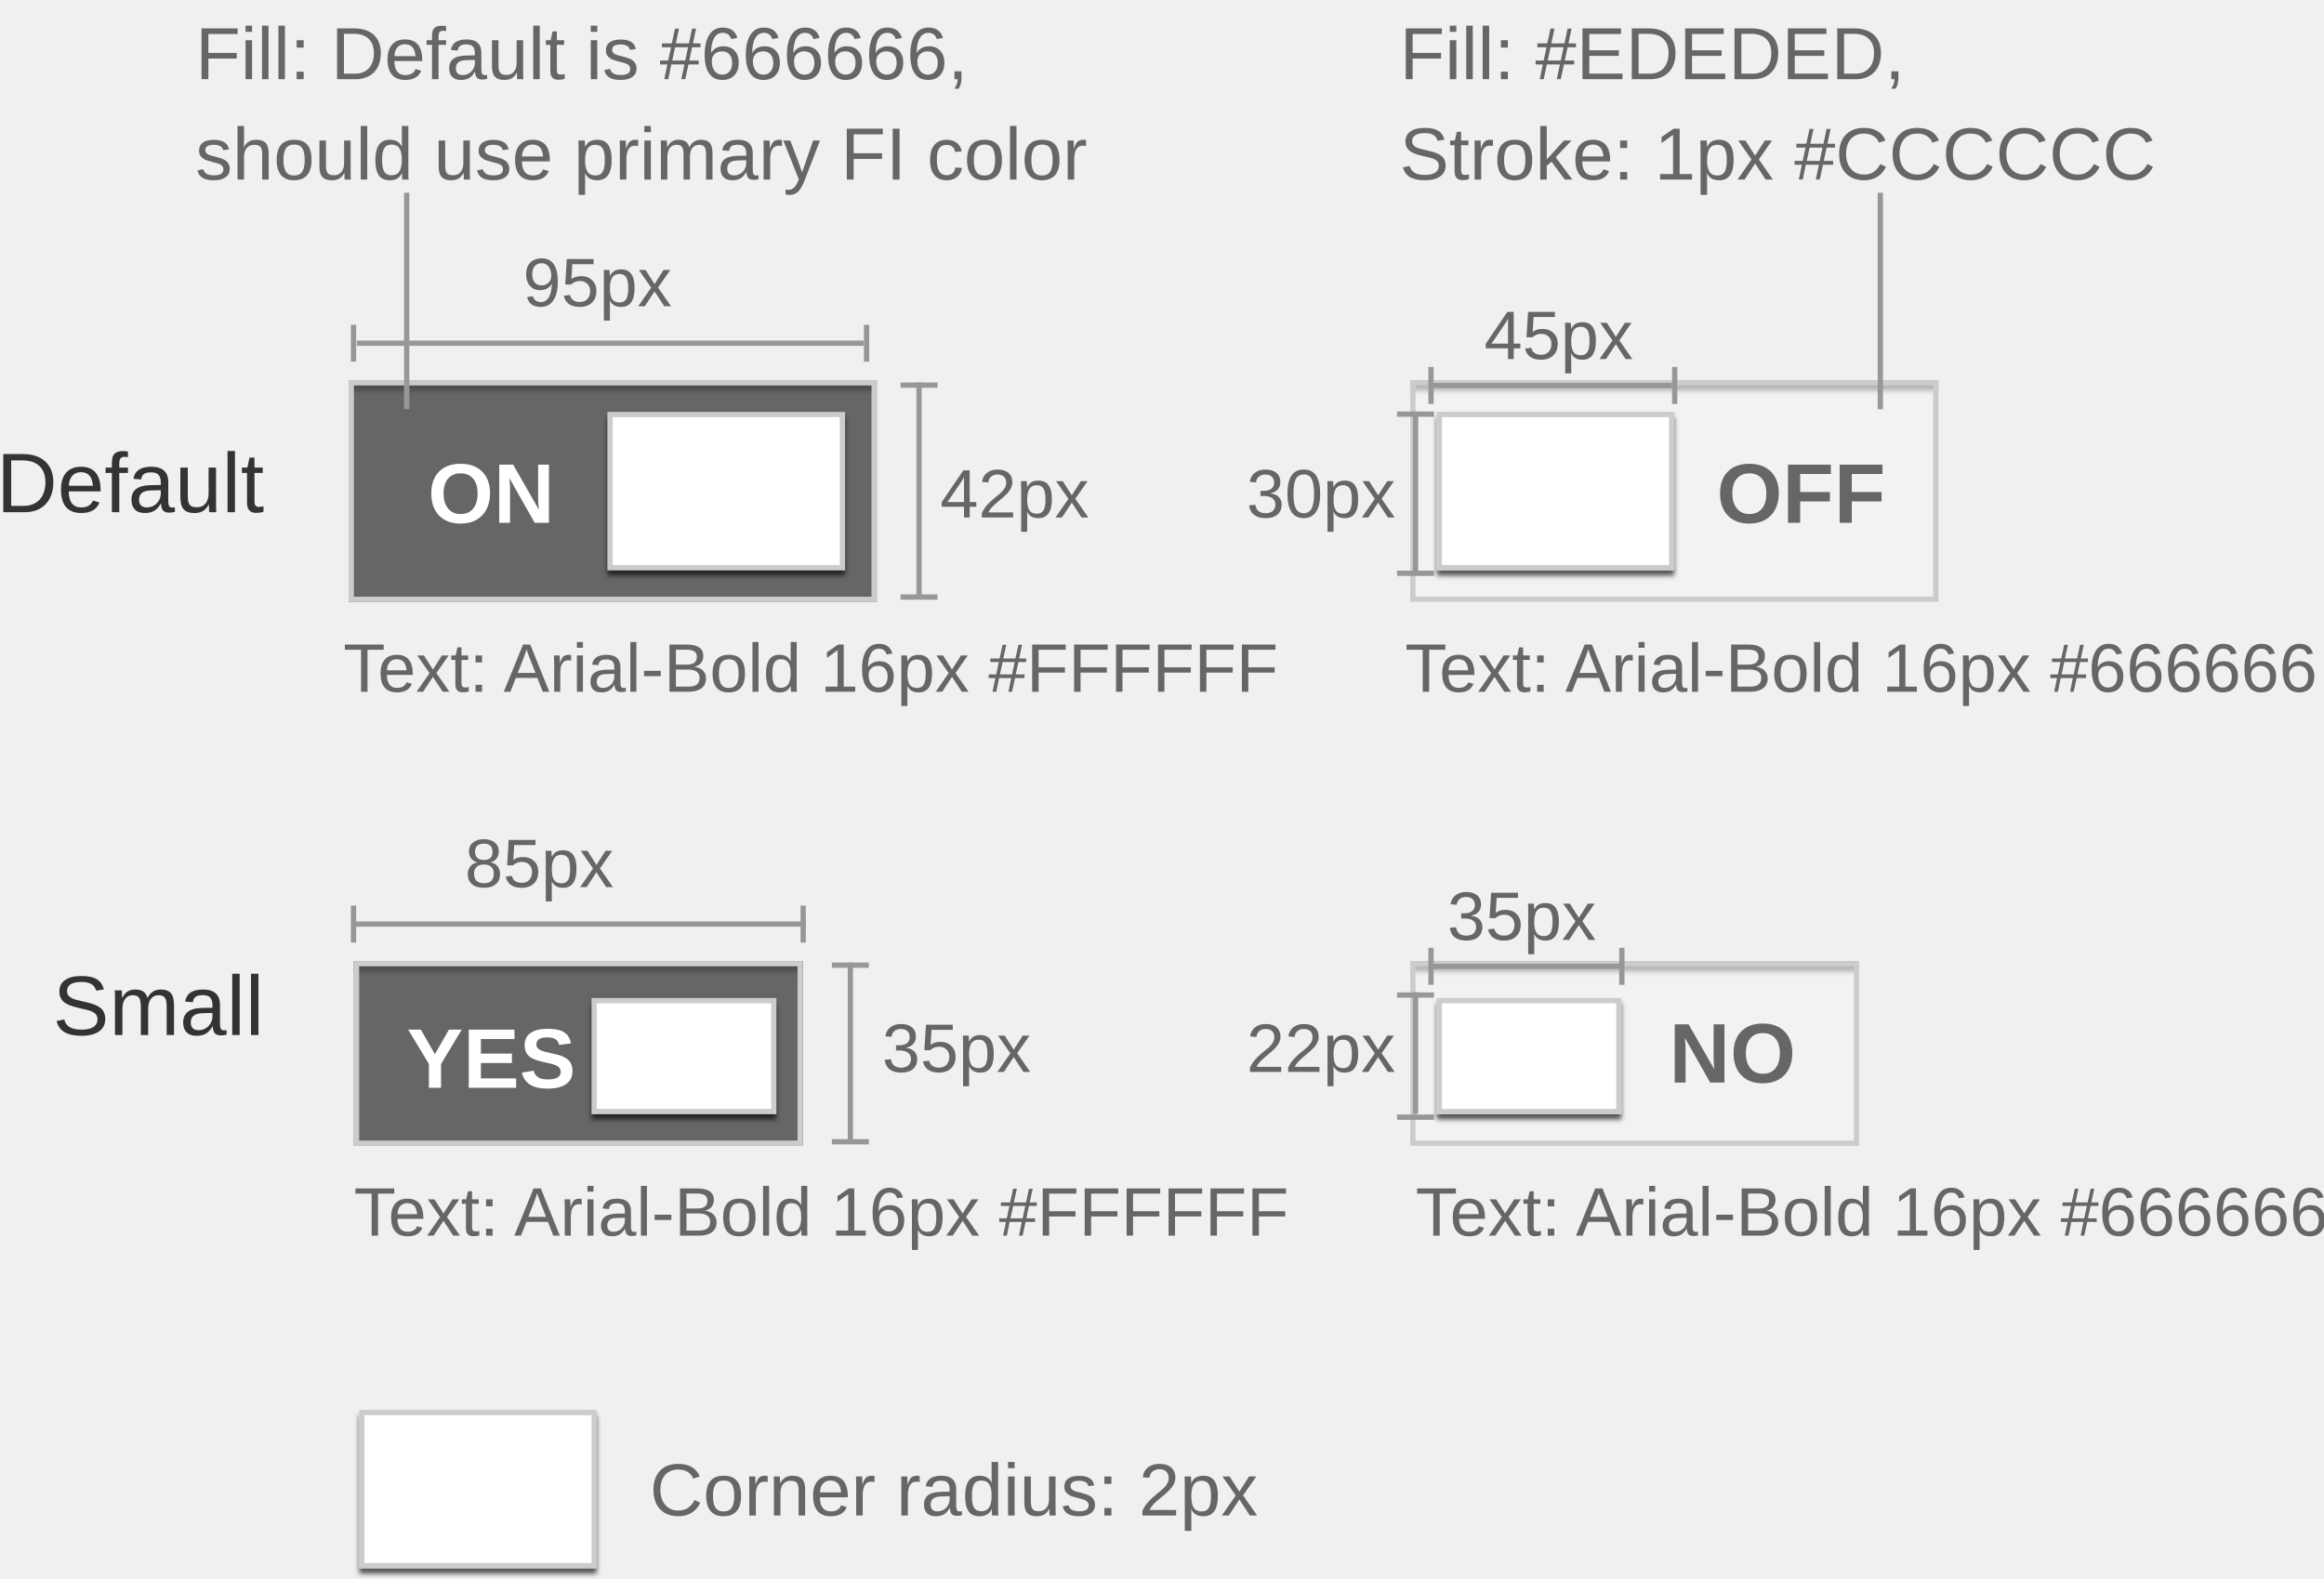
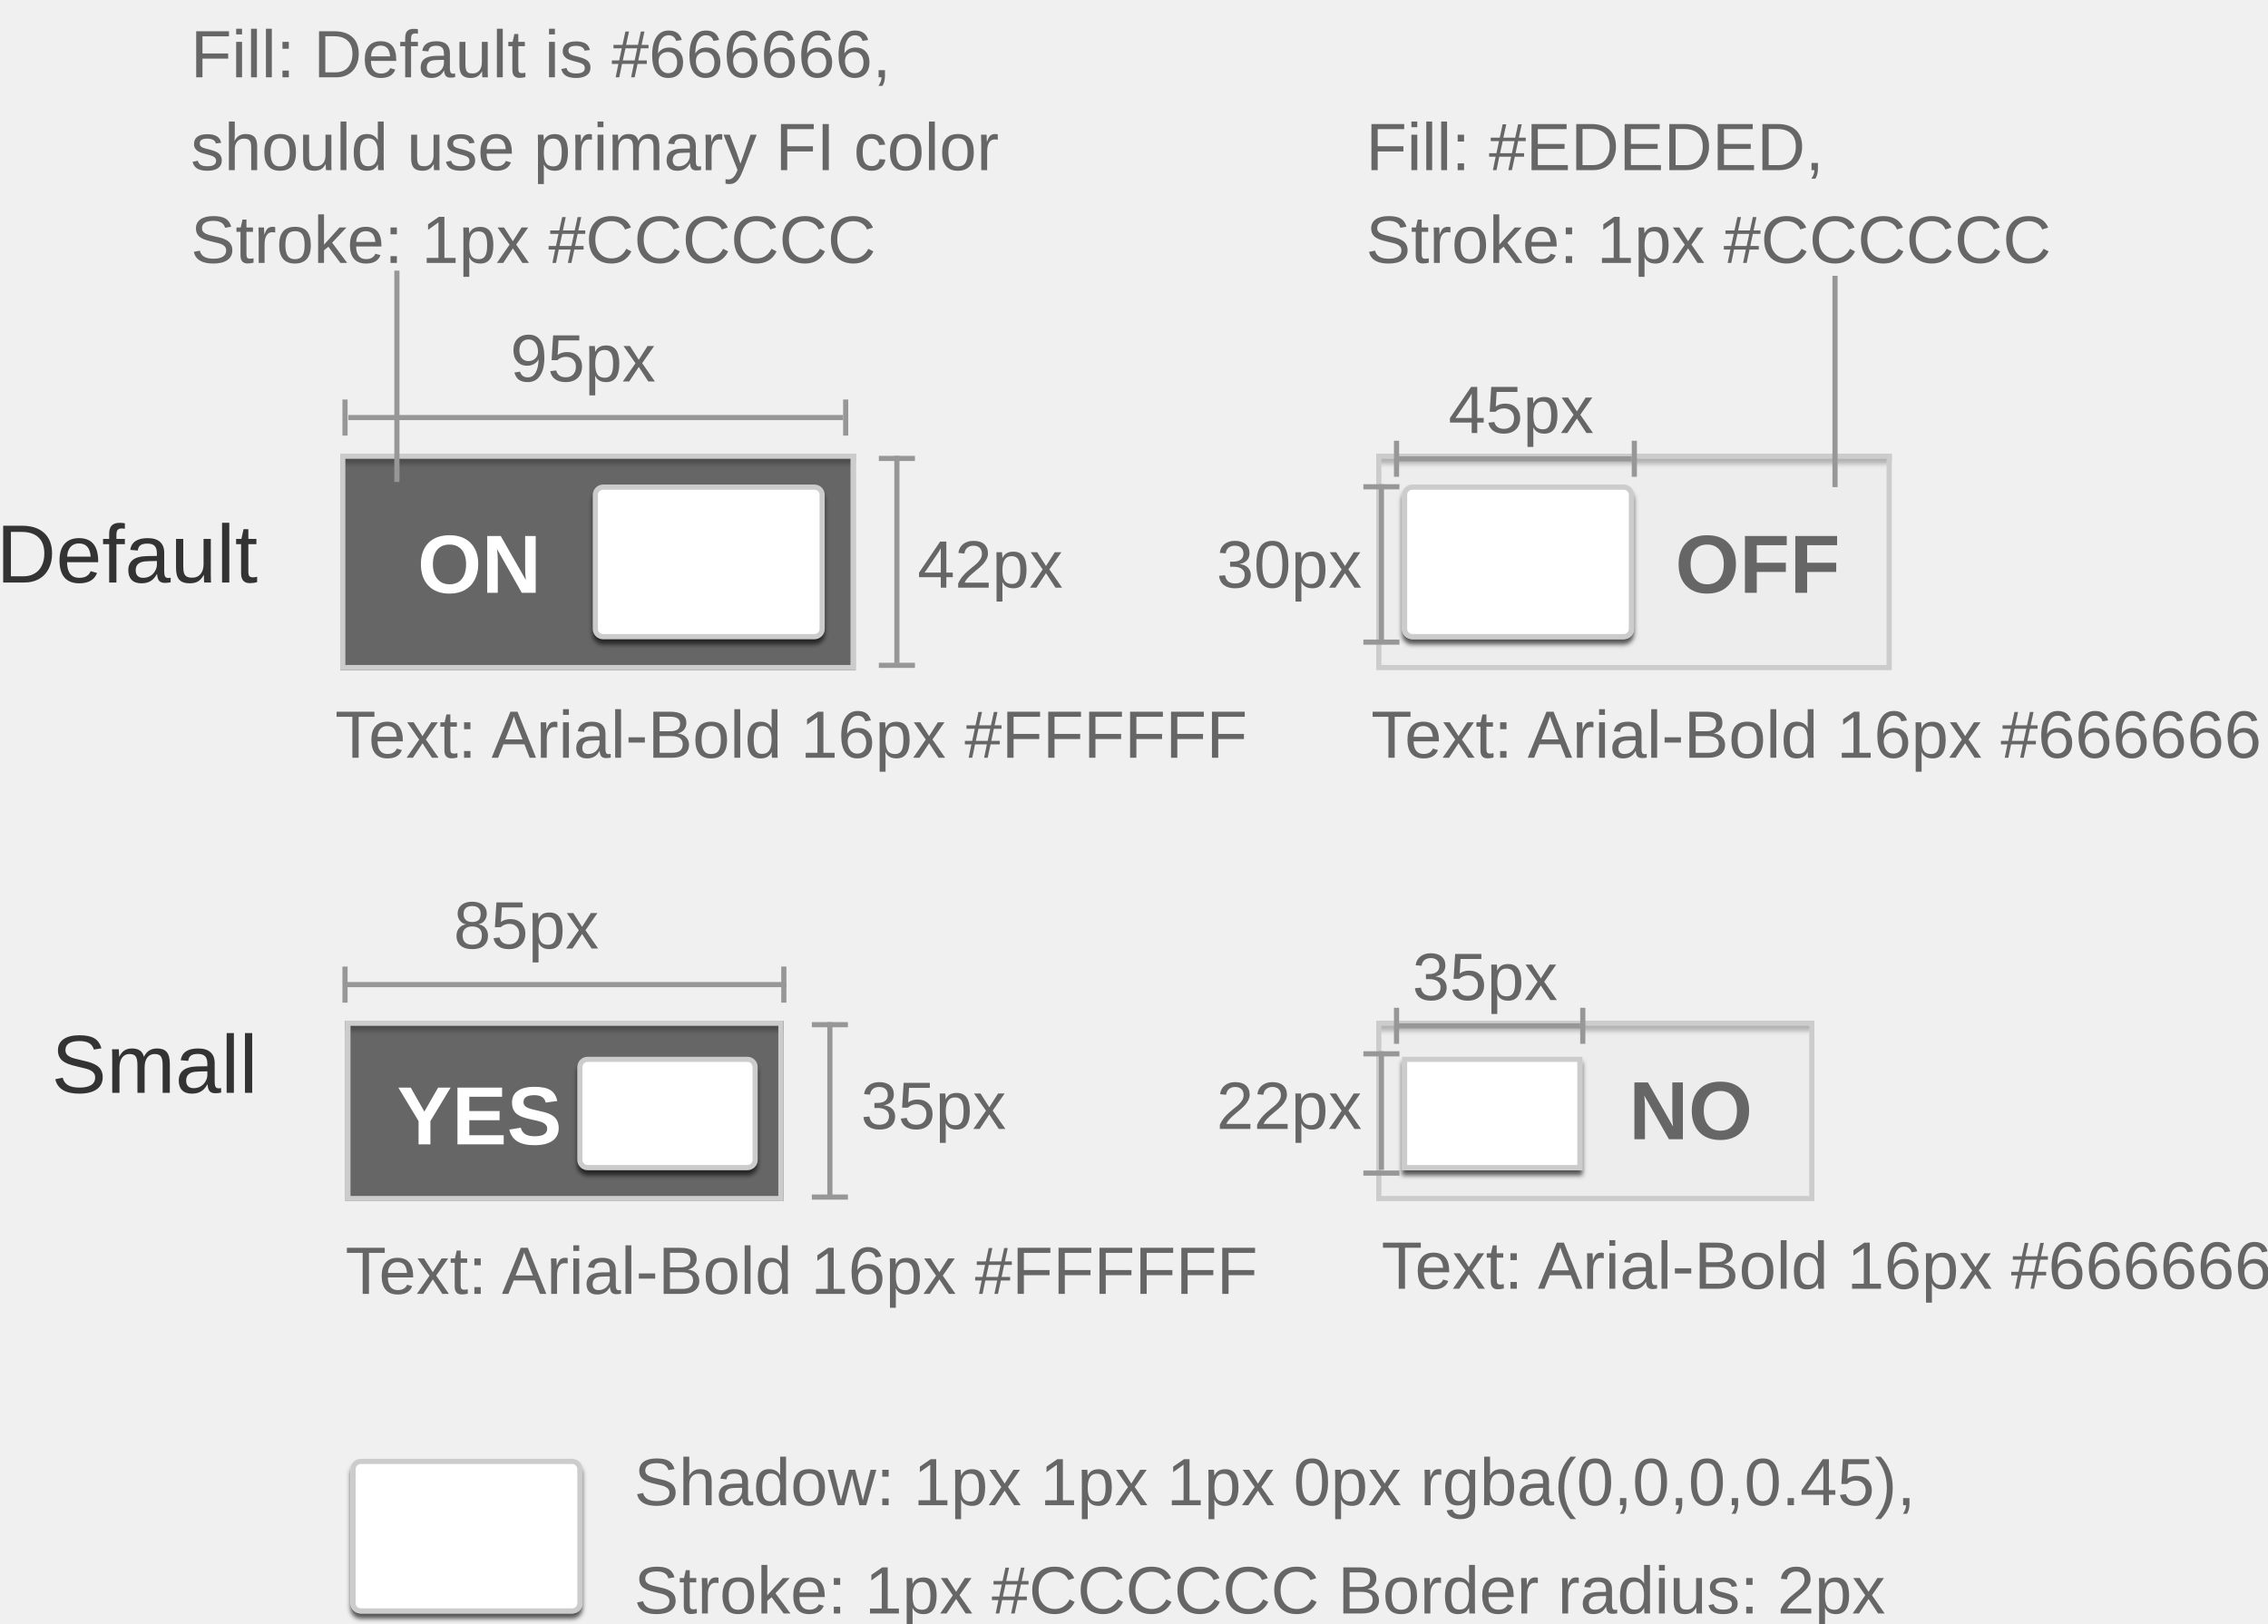
- <svg xmlns="http://www.w3.org/2000/svg" xmlns:xlink="http://www.w3.org/1999/xlink" width="440px" height="299px" viewBox="0 0 440 299" version="1.1">
+ <svg xmlns="http://www.w3.org/2000/svg" xmlns:xlink="http://www.w3.org/1999/xlink" width="440px" height="315px" viewBox="0 0 440 315" version="1.1">
  <defs>
    <rect id="path-1" x="0" y="0" width="85" height="35" />
    <filter x="-50%" y="-50%" width="200%" height="200%" filterUnits="objectBoundingBox" id="filter-2">
      <feGaussianBlur stdDeviation="0.5" in="SourceAlpha" result="shadowBlurInner1" />
      <feOffset dx="0" dy="2" in="shadowBlurInner1" result="shadowOffsetInner1" />
      <feComposite in="shadowOffsetInner1" in2="SourceAlpha" operator="arithmetic" k2="-1" k3="1" result="shadowInnerInner1" />
      <feColorMatrix values="0 0 0 0 0   0 0 0 0 0   0 0 0 0 0  0 0 0 0.25 0" type="matrix" in="shadowInnerInner1" />
    </filter>
    <mask id="mask-3" maskContentUnits="userSpaceOnUse" maskUnits="objectBoundingBox" x="0" y="0" width="85" height="35" fill="white">
      <use xlink:href="#path-1" />
    </mask>
-     <rect id="path-4" x="45" y="7" width="35" height="22" />
+     <rect id="path-4" x="45" y="7" width="35" height="22" rx="2" />
    <filter x="-50%" y="-50%" width="200%" height="200%" filterUnits="objectBoundingBox" id="filter-5">
      <feOffset dx="0" dy="1" in="SourceAlpha" result="shadowOffsetOuter1" />
      <feGaussianBlur stdDeviation="0.5" in="shadowOffsetOuter1" result="shadowBlurOuter1" />
      <feComposite in="shadowBlurOuter1" in2="SourceAlpha" operator="out" result="shadowBlurOuter1" />
      <feColorMatrix values="0 0 0 0 0   0 0 0 0 0   0 0 0 0 0  0 0 0 0.65 0" type="matrix" in="shadowBlurOuter1" />
    </filter>
    <mask id="mask-6" maskContentUnits="userSpaceOnUse" maskUnits="objectBoundingBox" x="0" y="0" width="35" height="22" fill="white">
      <use xlink:href="#path-4" />
    </mask>
    <rect id="path-7" x="0" y="0" width="85" height="35" />
    <filter x="-50%" y="-50%" width="200%" height="200%" filterUnits="objectBoundingBox" id="filter-8">
      <feGaussianBlur stdDeviation="0.5" in="SourceAlpha" result="shadowBlurInner1" />
      <feOffset dx="0" dy="2" in="shadowBlurInner1" result="shadowOffsetInner1" />
      <feComposite in="shadowOffsetInner1" in2="SourceAlpha" operator="arithmetic" k2="-1" k3="1" result="shadowInnerInner1" />
      <feColorMatrix values="0 0 0 0 0   0 0 0 0 0   0 0 0 0 0  0 0 0 0.25 0" type="matrix" in="shadowInnerInner1" />
    </filter>
    <mask id="mask-9" maskContentUnits="userSpaceOnUse" maskUnits="objectBoundingBox" x="0" y="0" width="85" height="35" fill="white">
      <use xlink:href="#path-7" />
    </mask>
    <rect id="path-10" x="5" y="7" width="35" height="22" />
    <filter x="-50%" y="-50%" width="200%" height="200%" filterUnits="objectBoundingBox" id="filter-11">
      <feOffset dx="0" dy="1" in="SourceAlpha" result="shadowOffsetOuter1" />
      <feGaussianBlur stdDeviation="0.5" in="shadowOffsetOuter1" result="shadowBlurOuter1" />
      <feComposite in="shadowBlurOuter1" in2="SourceAlpha" operator="out" result="shadowBlurOuter1" />
      <feColorMatrix values="0 0 0 0 0   0 0 0 0 0   0 0 0 0 0  0 0 0 0.65 0" type="matrix" in="shadowBlurOuter1" />
    </filter>
    <mask id="mask-12" maskContentUnits="userSpaceOnUse" maskUnits="objectBoundingBox" x="0" y="0" width="35" height="22" fill="white">
      <use xlink:href="#path-10" />
    </mask>
    <rect id="path-13" x="0" y="0" width="100" height="42" />
    <filter x="-50%" y="-50%" width="200%" height="200%" filterUnits="objectBoundingBox" id="filter-14">
      <feGaussianBlur stdDeviation="0.5" in="SourceAlpha" result="shadowBlurInner1" />
      <feOffset dx="0" dy="2" in="shadowBlurInner1" result="shadowOffsetInner1" />
      <feComposite in="shadowOffsetInner1" in2="SourceAlpha" operator="arithmetic" k2="-1" k3="1" result="shadowInnerInner1" />
      <feColorMatrix values="0 0 0 0 0   0 0 0 0 0   0 0 0 0 0  0 0 0 0.25 0" type="matrix" in="shadowInnerInner1" />
    </filter>
    <mask id="mask-15" maskContentUnits="userSpaceOnUse" maskUnits="objectBoundingBox" x="0" y="0" width="100" height="42" fill="white">
      <use xlink:href="#path-13" />
    </mask>
-     <rect id="path-16" x="5" y="6" width="45" height="30" />
+     <rect id="path-16" x="5" y="6" width="45" height="30" rx="2" />
    <filter x="-50%" y="-50%" width="200%" height="200%" filterUnits="objectBoundingBox" id="filter-17">
      <feOffset dx="0" dy="1" in="SourceAlpha" result="shadowOffsetOuter1" />
      <feGaussianBlur stdDeviation="0.5" in="shadowOffsetOuter1" result="shadowBlurOuter1" />
      <feComposite in="shadowBlurOuter1" in2="SourceAlpha" operator="out" result="shadowBlurOuter1" />
      <feColorMatrix values="0 0 0 0 0   0 0 0 0 0   0 0 0 0 0  0 0 0 0.65 0" type="matrix" in="shadowBlurOuter1" />
    </filter>
    <mask id="mask-18" maskContentUnits="userSpaceOnUse" maskUnits="objectBoundingBox" x="0" y="0" width="45" height="30" fill="white">
      <use xlink:href="#path-16" />
    </mask>
    <rect id="path-19" x="0" y="0" width="100" height="42" />
    <filter x="-50%" y="-50%" width="200%" height="200%" filterUnits="objectBoundingBox" id="filter-20">
      <feGaussianBlur stdDeviation="0.5" in="SourceAlpha" result="shadowBlurInner1" />
      <feOffset dx="0" dy="2" in="shadowBlurInner1" result="shadowOffsetInner1" />
      <feComposite in="shadowOffsetInner1" in2="SourceAlpha" operator="arithmetic" k2="-1" k3="1" result="shadowInnerInner1" />
      <feColorMatrix values="0 0 0 0 0   0 0 0 0 0   0 0 0 0 0  0 0 0 0.25 0" type="matrix" in="shadowInnerInner1" />
    </filter>
    <mask id="mask-21" maskContentUnits="userSpaceOnUse" maskUnits="objectBoundingBox" x="0" y="0" width="100" height="42" fill="white">
      <use xlink:href="#path-19" />
    </mask>
-     <rect id="path-22" x="49" y="6" width="45" height="30" />
+     <rect id="path-22" x="49" y="6" width="45" height="30" rx="2" />
    <filter x="-50%" y="-50%" width="200%" height="200%" filterUnits="objectBoundingBox" id="filter-23">
      <feOffset dx="0" dy="1" in="SourceAlpha" result="shadowOffsetOuter1" />
      <feGaussianBlur stdDeviation="0.5" in="shadowOffsetOuter1" result="shadowBlurOuter1" />
      <feComposite in="shadowBlurOuter1" in2="SourceAlpha" operator="out" result="shadowBlurOuter1" />
      <feColorMatrix values="0 0 0 0 0   0 0 0 0 0   0 0 0 0 0  0 0 0 0.65 0" type="matrix" in="shadowBlurOuter1" />
    </filter>
    <mask id="mask-24" maskContentUnits="userSpaceOnUse" maskUnits="objectBoundingBox" x="0" y="0" width="45" height="30" fill="white">
      <use xlink:href="#path-22" />
    </mask>
-     <rect id="path-25" x="0" y="0" width="45" height="30" />
+     <rect id="path-25" x="0" y="3" width="45" height="30" rx="2" />
    <filter x="-50%" y="-50%" width="200%" height="200%" filterUnits="objectBoundingBox" id="filter-26">
      <feOffset dx="0" dy="1" in="SourceAlpha" result="shadowOffsetOuter1" />
      <feGaussianBlur stdDeviation="0.5" in="shadowOffsetOuter1" result="shadowBlurOuter1" />
      <feComposite in="shadowBlurOuter1" in2="SourceAlpha" operator="out" result="shadowBlurOuter1" />
      <feColorMatrix values="0 0 0 0 0   0 0 0 0 0   0 0 0 0 0  0 0 0 0.65 0" type="matrix" in="shadowBlurOuter1" />
    </filter>
    <mask id="mask-27" maskContentUnits="userSpaceOnUse" maskUnits="objectBoundingBox" x="0" y="0" width="45" height="30" fill="white">
      <use xlink:href="#path-25" />
    </mask>
  </defs>
  <g id="UI-elements-section" stroke="none" stroke-width="1" fill="none" fill-rule="evenodd">
-     <g id="Component-toggle" transform="translate(-249, -453)">
-       <g id="toggle001" transform="translate(248, 455)">
-         <g id="Group-22" transform="translate(68, 180)">
+     <g id="Component-toggle" transform="translate(-249, -481)">
+       <g id="toggle001" transform="translate(248, 484)">
+         <g id="Group-22" transform="translate(68, 195)">
          <g id="Rectangle-42">
            <use fill="#666666" fill-rule="evenodd" xlink:href="#path-1" />
            <use fill="black" fill-opacity="1" filter="url(#filter-2)" xlink:href="#path-1" />
            <use stroke="#CCCCCC" mask="url(#mask-3)" stroke-width="2" xlink:href="#path-1" />
          </g>
          <g id="Rectangle-43">
            <use fill="black" fill-opacity="1" filter="url(#filter-5)" xlink:href="#path-4" />
            <use stroke="#CCCCCC" mask="url(#mask-6)" stroke-width="2" fill="#FFFFFF" fill-rule="evenodd" xlink:href="#path-4" />
          </g>
          <text id="YES" font-family="Arial-BoldMT, Arial" font-size="16" font-weight="bold" fill="#FFFFFF">
            <tspan x="10" y="24">YES</tspan>
          </text>
        </g>
-         <g id="Group-20" transform="translate(268, 180)">
+         <g id="Group-20" transform="translate(268, 195)">
          <g id="Rectangle-42">
-             <use fill="#F2F2F2" fill-rule="evenodd" xlink:href="#path-7" />
+             <use fill="#EDEDED" fill-rule="evenodd" xlink:href="#path-7" />
            <use fill="black" fill-opacity="1" filter="url(#filter-8)" xlink:href="#path-7" />
            <use stroke="#CCCCCC" mask="url(#mask-9)" stroke-width="2" xlink:href="#path-7" />
          </g>
          <g id="Rectangle-43">
            <use fill="black" fill-opacity="1" filter="url(#filter-11)" xlink:href="#path-10" />
            <use stroke="#CCCCCC" mask="url(#mask-12)" stroke-width="2" fill="#FFFFFF" fill-rule="evenodd" xlink:href="#path-10" />
          </g>
          <text id="NO" font-family="Arial-BoldMT, Arial" font-size="16" font-weight="bold" fill="#666666">
            <tspan x="49" y="23">NO</tspan>
          </text>
        </g>
-         <g id="sizes" transform="translate(0, 81)">
-           <text id="Text:-Arial-Bold-16p" font-family="ArialMT, Arial" font-size="13" font-weight="normal" line-spacing="17" fill="#666666">
-             <tspan x="68" y="151">Text: Arial-Bold 16px #FFFFFF	</tspan>
-           </text>
-           <text id="Text:-Arial-Bold-16p" font-family="ArialMT, Arial" font-size="13" font-weight="normal" line-spacing="17" fill="#666666">
-             <tspan x="269" y="151">Text: Arial-Bold 16px #666666	</tspan>
-           </text>
-           <text id="Default-Small" font-family="ArialMT, Arial" font-size="16" font-weight="normal" line-spacing="23" fill="#333333">
-             <tspan x="0.305" y="14">Default</tspan>
-             <tspan x="51" y="47" />
-             <tspan x="51" y="80" />
-             <tspan x="10.992" y="113">Small</tspan>
-           </text>
-           <text id="35px" font-family="ArialMT, Arial" font-size="13" font-weight="normal" line-spacing="17" fill="#666666">
-             <tspan x="168" y="120">35px</tspan>
-           </text>
-           <g id="Group" transform="translate(159, 99)" stroke="#979797" stroke-linecap="square">
-             <path d="M0,0.778 L6,0.778" id="Line" />
-             <path d="M0,34.222 L6,34.222" id="Line" />
-             <path d="M3,0.778 L3,33.444" id="Line" />
-           </g>
-         </g>
-         <g id="85px" transform="translate(67, 154)">
+         <text id="Text:-Arial-Bold-16p" font-family="ArialMT, Arial" font-size="13" font-weight="normal" line-spacing="17" fill="#666666">
+           <tspan x="68" y="248">Text: Arial-Bold 16px #FFFFFF	</tspan>
+         </text>
+         <text id="Text:-Arial-Bold-16p" font-family="ArialMT, Arial" font-size="13" font-weight="normal" line-spacing="17" fill="#666666">
+           <tspan x="269" y="247">Text: Arial-Bold 16px #666666	</tspan>
+         </text>
+         <text id="Default-Small" font-family="ArialMT, Arial" font-size="16" font-weight="normal" line-spacing="23" fill="#333333">
+           <tspan x="0.305" y="110">Default</tspan>
+           <tspan x="51" y="143" />
+           <tspan x="51" y="176" />
+           <tspan x="10.992" y="209">Small</tspan>
+         </text>
+         <text id="35px" font-family="ArialMT, Arial" font-size="13" font-weight="normal" line-spacing="17" fill="#666666">
+           <tspan x="168" y="216">35px</tspan>
+         </text>
+         <g id="Group" transform="translate(159, 195)" stroke="#979797" stroke-linecap="square">
+           <path d="M0,0.778 L6,0.778" id="Line" />
+           <path d="M0,34.222 L6,34.222" id="Line" />
+           <path d="M3,0.778 L3,33.444" id="Line" />
+         </g>
+         <g id="85px" transform="translate(67, 169)">
          <text font-family="ArialMT, Arial" font-size="13" font-weight="normal" line-spacing="17" fill="#666666">
            <tspan x="22" y="12">85px</tspan>
          </text>
          <g id="Group" transform="translate(43.5, 19) rotate(90) translate(-43.5, -19) translate(40.5, -24.5)" stroke="#979797" stroke-linecap="square">
            <path d="M3.55271368e-15,0.933 L6,0.933" id="Line" />
            <path d="M0,86.067 L6,86.067" id="Line" />
            <path d="M3,0.933 L3,85.933" id="Line" />
          </g>
        </g>
-         <g id="Group-3" transform="translate(237, 54)">
-           <g id="Group-21" transform="translate(31, 16)">
-             <g id="Rectangle-42">
-               <use fill="#F2F2F2" fill-rule="evenodd" xlink:href="#path-13" />
-               <use fill="black" fill-opacity="1" filter="url(#filter-14)" xlink:href="#path-13" />
-               <use stroke="#CCCCCC" mask="url(#mask-15)" stroke-width="2" xlink:href="#path-13" />
-             </g>
-             <g id="Rectangle-43">
-               <use fill="black" fill-opacity="1" filter="url(#filter-17)" xlink:href="#path-16" />
-               <use stroke="#CCCCCC" mask="url(#mask-18)" stroke-width="2" fill="#FFFFFF" fill-rule="evenodd" xlink:href="#path-16" />
-             </g>
-             <text id="OFF" font-family="Arial-BoldMT, Arial" font-size="16" font-weight="bold" fill="#666666">
-               <tspan x="58" y="27">OFF</tspan>
-             </text>
-           </g>
-           <g id="95px" transform="translate(34, 0)">
-             <text id="45px" font-family="ArialMT, Arial" font-size="13" font-weight="normal" line-spacing="17" fill="#666666">
-               <tspan x="11" y="12">45px</tspan>
-             </text>
-             <g id="Group" transform="translate(24, 17) rotate(90) translate(-24, -17) translate(21, -7)" stroke="#979797" stroke-linecap="square">
-               <path d="M1.77635684e-15,0.933 L6,0.933" id="Line" />
-               <path d="M-1.77635684e-15,47.067 L6,47.067" id="Line" />
-               <path d="M3,1.933 L3,46.933" id="Line" />
-             </g>
-           </g>
-           <text id="Text:-Arial-Bold-16p" font-family="ArialMT, Arial" font-size="13" font-weight="normal" line-spacing="17" fill="#666666">
-             <tspan x="30" y="75">Text: Arial-Bold 16px #666666	</tspan>
-           </text>
-           <text id="30px" font-family="ArialMT, Arial" font-size="13" font-weight="normal" line-spacing="17" fill="#666666">
-             <tspan x="0" y="42">30px</tspan>
-           </text>
-           <g id="Group" transform="translate(29, 21.5)" stroke="#979797" stroke-linecap="square">
-             <path d="M0,0.933 L6,0.933" id="Line" />
-             <path d="M0,31.067 L6,31.067" id="Line" />
-             <path d="M3,0.933 L3,30.933" id="Line" />
-           </g>
-           <g id="35px" transform="translate(34, 110)">
-             <text font-family="ArialMT, Arial" font-size="13" font-weight="normal" line-spacing="17" fill="#666666">
-               <tspan x="4" y="12">35px</tspan>
-             </text>
-             <g id="Group" transform="translate(19, 17) rotate(90) translate(-19, -17) translate(16, -2)" stroke="#979797" stroke-linecap="square">
-               <path d="M1.77635684e-15,0.933 L6,0.933" id="Line" />
-               <path d="M0,37.067 L6,37.067" id="Line" />
-               <path d="M3,1.933 L3,36.933" id="Line" />
-             </g>
-           </g>
-           <text id="22px" font-family="ArialMT, Arial" font-size="13" font-weight="normal" line-spacing="17" fill="#666666">
-             <tspan x="0" y="147">22px</tspan>
-           </text>
-           <g id="Group" transform="translate(29, 131.5)" stroke="#979797" stroke-linecap="square">
-             <path d="M0,0.933 L6,0.933" id="Line" />
-             <path d="M0,24.067 L6,24.067" id="Line" />
-             <path d="M3,0.933 L3,22.933" id="Line" />
-           </g>
-         </g>
-         <g id="large-on" transform="translate(66, 44)">
+         <g id="Group-21" transform="translate(268, 85)">
+           <g id="Rectangle-42">
+             <use fill="#EDEDED" fill-rule="evenodd" xlink:href="#path-13" />
+             <use fill="black" fill-opacity="1" filter="url(#filter-14)" xlink:href="#path-13" />
+             <use stroke="#CCCCCC" mask="url(#mask-15)" stroke-width="2" xlink:href="#path-13" />
+           </g>
+           <g id="Rectangle-43">
+             <use fill="black" fill-opacity="1" filter="url(#filter-17)" xlink:href="#path-16" />
+             <use stroke="#CCCCCC" mask="url(#mask-18)" stroke-width="2" fill="#FFFFFF" fill-rule="evenodd" xlink:href="#path-16" />
+           </g>
+           <text id="OFF" font-family="Arial-BoldMT, Arial" font-size="16" font-weight="bold" fill="#666666">
+             <tspan x="58" y="27">OFF</tspan>
+           </text>
+         </g>
+         <g id="95px" transform="translate(271, 69)">
+           <text id="45px" font-family="ArialMT, Arial" font-size="13" font-weight="normal" line-spacing="17" fill="#666666">
+             <tspan x="11" y="12">45px</tspan>
+           </text>
+           <g id="Group" transform="translate(24, 17) rotate(90) translate(-24, -17) translate(21, -7)" stroke="#979797" stroke-linecap="square">
+             <path d="M1.77635684e-15,0.933 L6,0.933" id="Line" />
+             <path d="M-1.77635684e-15,47.067 L6,47.067" id="Line" />
+             <path d="M3,1.933 L3,46.933" id="Line" />
+           </g>
+         </g>
+         <text id="Text:-Arial-Bold-16p" font-family="ArialMT, Arial" font-size="13" font-weight="normal" line-spacing="17" fill="#666666">
+           <tspan x="267" y="144">Text: Arial-Bold 16px #666666	</tspan>
+         </text>
+         <text id="30px" font-family="ArialMT, Arial" font-size="13" font-weight="normal" line-spacing="17" fill="#666666">
+           <tspan x="237" y="111">30px</tspan>
+         </text>
+         <g id="Group" transform="translate(266, 90.5)" stroke="#979797" stroke-linecap="square">
+           <path d="M0,0.933 L6,0.933" id="Line" />
+           <path d="M0,31.067 L6,31.067" id="Line" />
+           <path d="M3,0.933 L3,30.933" id="Line" />
+         </g>
+         <g id="35px" transform="translate(271, 179)">
+           <text font-family="ArialMT, Arial" font-size="13" font-weight="normal" line-spacing="17" fill="#666666">
+             <tspan x="4" y="12">35px</tspan>
+           </text>
+           <g id="Group" transform="translate(19, 17) rotate(90) translate(-19, -17) translate(16, -2)" stroke="#979797" stroke-linecap="square">
+             <path d="M1.77635684e-15,0.933 L6,0.933" id="Line" />
+             <path d="M0,37.067 L6,37.067" id="Line" />
+             <path d="M3,1.933 L3,36.933" id="Line" />
+           </g>
+         </g>
+         <text id="22px" font-family="ArialMT, Arial" font-size="13" font-weight="normal" line-spacing="17" fill="#666666">
+           <tspan x="237" y="216">22px</tspan>
+         </text>
+         <g id="Group" transform="translate(266, 200.5)" stroke="#979797" stroke-linecap="square">
+           <path d="M0,0.933 L6,0.933" id="Line" />
+           <path d="M0,24.067 L6,24.067" id="Line" />
+           <path d="M3,0.933 L3,22.933" id="Line" />
+         </g>
+         <g id="large-on" transform="translate(66, 59)">
          <g id="Group-19" transform="translate(1, 26)">
            <g id="Rectangle-42">
              <use fill="#666666" fill-rule="evenodd" xlink:href="#path-19" />
              <use fill="black" fill-opacity="1" filter="url(#filter-20)" xlink:href="#path-19" />
              <use stroke="#CCCCCC" mask="url(#mask-21)" stroke-width="2" xlink:href="#path-19" />
            </g>
            <g id="Rectangle-43">
              <use fill="black" fill-opacity="1" filter="url(#filter-23)" xlink:href="#path-22" />
              <use stroke="#CCCCCC" mask="url(#mask-24)" stroke-width="2" fill="#FFFFFF" fill-rule="evenodd" xlink:href="#path-22" />
            </g>
            <text id="ON" font-family="Arial-BoldMT, Arial" font-size="16" font-weight="bold" fill="#FFFFFF">
              <tspan x="15" y="27">ON</tspan>
            </text>
          </g>
          <text id="42px" font-family="ArialMT, Arial" font-size="13" font-weight="normal" line-spacing="17" fill="#666666">
            <tspan x="113" y="52">42px</tspan>
          </text>
          <g id="Group" transform="translate(106, 26)" stroke="#979797" stroke-linecap="square">
            <path d="M0,0.933 L6,0.933" id="Line" />
            <path d="M0,41.067 L6,41.067" id="Line" />
            <path d="M3,0.933 L3,40.133" id="Line" />
          </g>
          <text id="Text:-Arial-Bold-16p" font-family="ArialMT, Arial" font-size="13" font-weight="normal" line-spacing="17" fill="#666666">
            <tspan x="0" y="85">Text: Arial-Bold 16px #FFFFFF	</tspan>
          </text>
          <g id="95px" transform="translate(1, 0)">
            <text font-family="ArialMT, Arial" font-size="13" font-weight="normal" line-spacing="17" fill="#666666">
              <tspan x="33" y="12">95px</tspan>
            </text>
            <g id="Group" transform="translate(49.5, 19) rotate(90) translate(-49.5, -19) translate(46.5, -30.5)" stroke="#979797" stroke-linecap="square">
              <path d="M3.55271368e-15,0.933 L6,0.933" id="Line" />
              <path d="M-3.55271368e-15,98.067 L6,98.067" id="Line" />
              <path d="M3,1.933 L3,96.933" id="Line" />
            </g>
          </g>
        </g>
-         <g id="Group-3" transform="translate(266, 0)">
-           <text id="Fill:-#EDEDED,-Strok" font-family="ArialMT, Arial" font-size="14" font-weight="normal" line-spacing="9" fill="#666666">
-             <tspan x="0" y="13">Fill: #EDEDED, </tspan>
-             <tspan x="0" y="32">Stroke: 1px #CCCCCC</tspan>
-           </text>
-           <path d="M91,35 L91,75" id="Line" stroke="#979797" stroke-linecap="square" />
-         </g>
-         <g id="Group-3" transform="translate(38, 0)">
-           <text id="Fill:-Default-is-#66" font-family="ArialMT, Arial" font-size="14" font-weight="normal" line-spacing="9" fill="#666666">
-             <tspan x="0" y="13">Fill: Default is #666666, </tspan>
-             <tspan x="0" y="32">should use primary FI color</tspan>
-           </text>
-           <path d="M40,35 L40,75" id="Line" stroke="#979797" stroke-linecap="square" />
-         </g>
-         <g id="Group-4" transform="translate(69, 265)">
-           <text id="Corner-radius:-2px" font-family="ArialMT, Arial" font-size="14" font-weight="normal" fill="#666666">
-             <tspan x="55" y="20">Corner radius: 2px</tspan>
+         <text id="Fill:-#EDEDED,-Strok" font-family="ArialMT, Arial" font-size="13" font-weight="normal" line-spacing="8" fill="#666666">
+           <tspan x="266" y="30">Fill: #EDEDED, </tspan>
+           <tspan x="266" y="48">Stroke: 1px #CCCCCC</tspan>
+         </text>
+         <path d="M357,51 L357,91" id="Line" stroke="#979797" stroke-linecap="square" />
+         <text id="Fill:-Default-is-#66" font-family="ArialMT, Arial" font-size="13" font-weight="normal" line-spacing="8" fill="#666666">
+           <tspan x="38" y="12">Fill: Default is #666666, </tspan>
+           <tspan x="38" y="30">should use primary FI color</tspan>
+           <tspan x="38" y="48">Stroke: 1px #CCCCCC</tspan>
+         </text>
+         <path d="M78,50 L78,90" id="Line" stroke="#979797" stroke-linecap="square" />
+         <g id="Group-4" transform="translate(69, 277)">
+           <text id="Shadow:-1px-1px-1px" font-family="ArialMT, Arial" font-size="13" font-weight="normal" line-spacing="11" fill="#666666">
+             <tspan x="55" y="12">Shadow: 1px 1px 1px 0px rgba(0,0,0,0.45),</tspan>
+             <tspan x="55" y="33">Stroke: 1px #CCCCCC     Border radius: 2px</tspan>
          </text>
          <g id="Rectangle-43">
            <use fill="black" fill-opacity="1" filter="url(#filter-26)" xlink:href="#path-25" />
            <use stroke="#CCCCCC" mask="url(#mask-27)" stroke-width="2" fill="#FFFFFF" fill-rule="evenodd" xlink:href="#path-25" />
          </g>
        </g>
      </g>
    </g>
  </g>
</svg>
